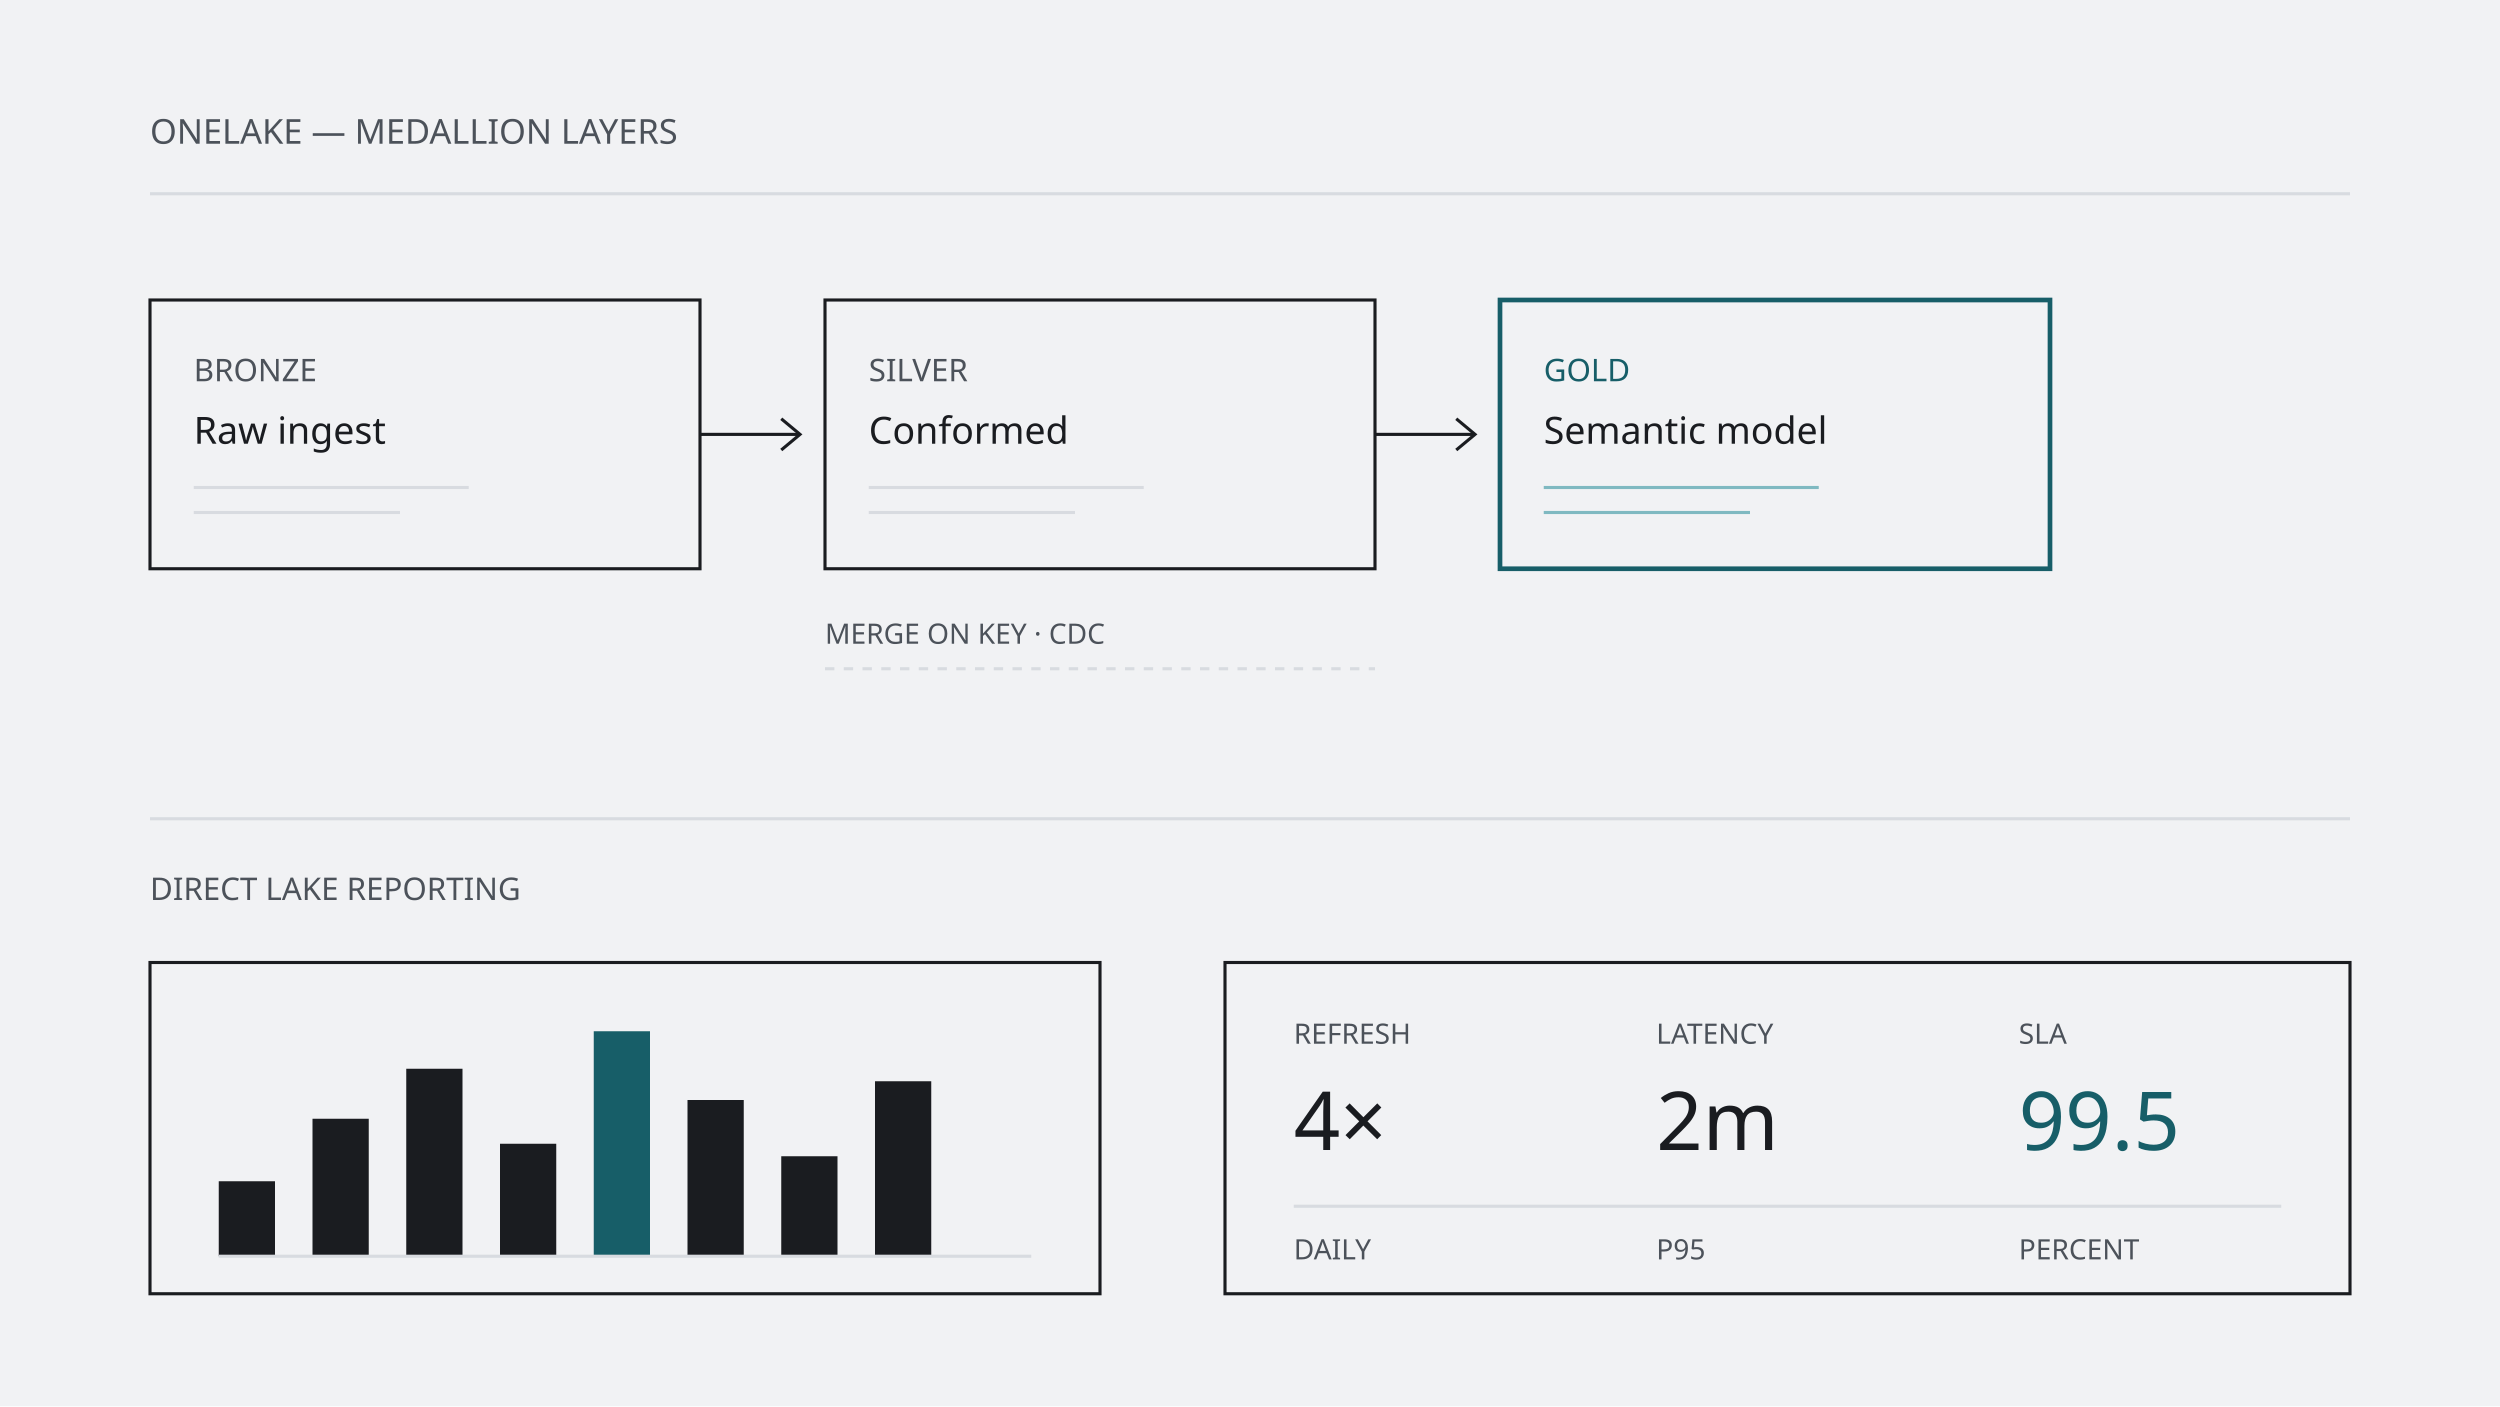
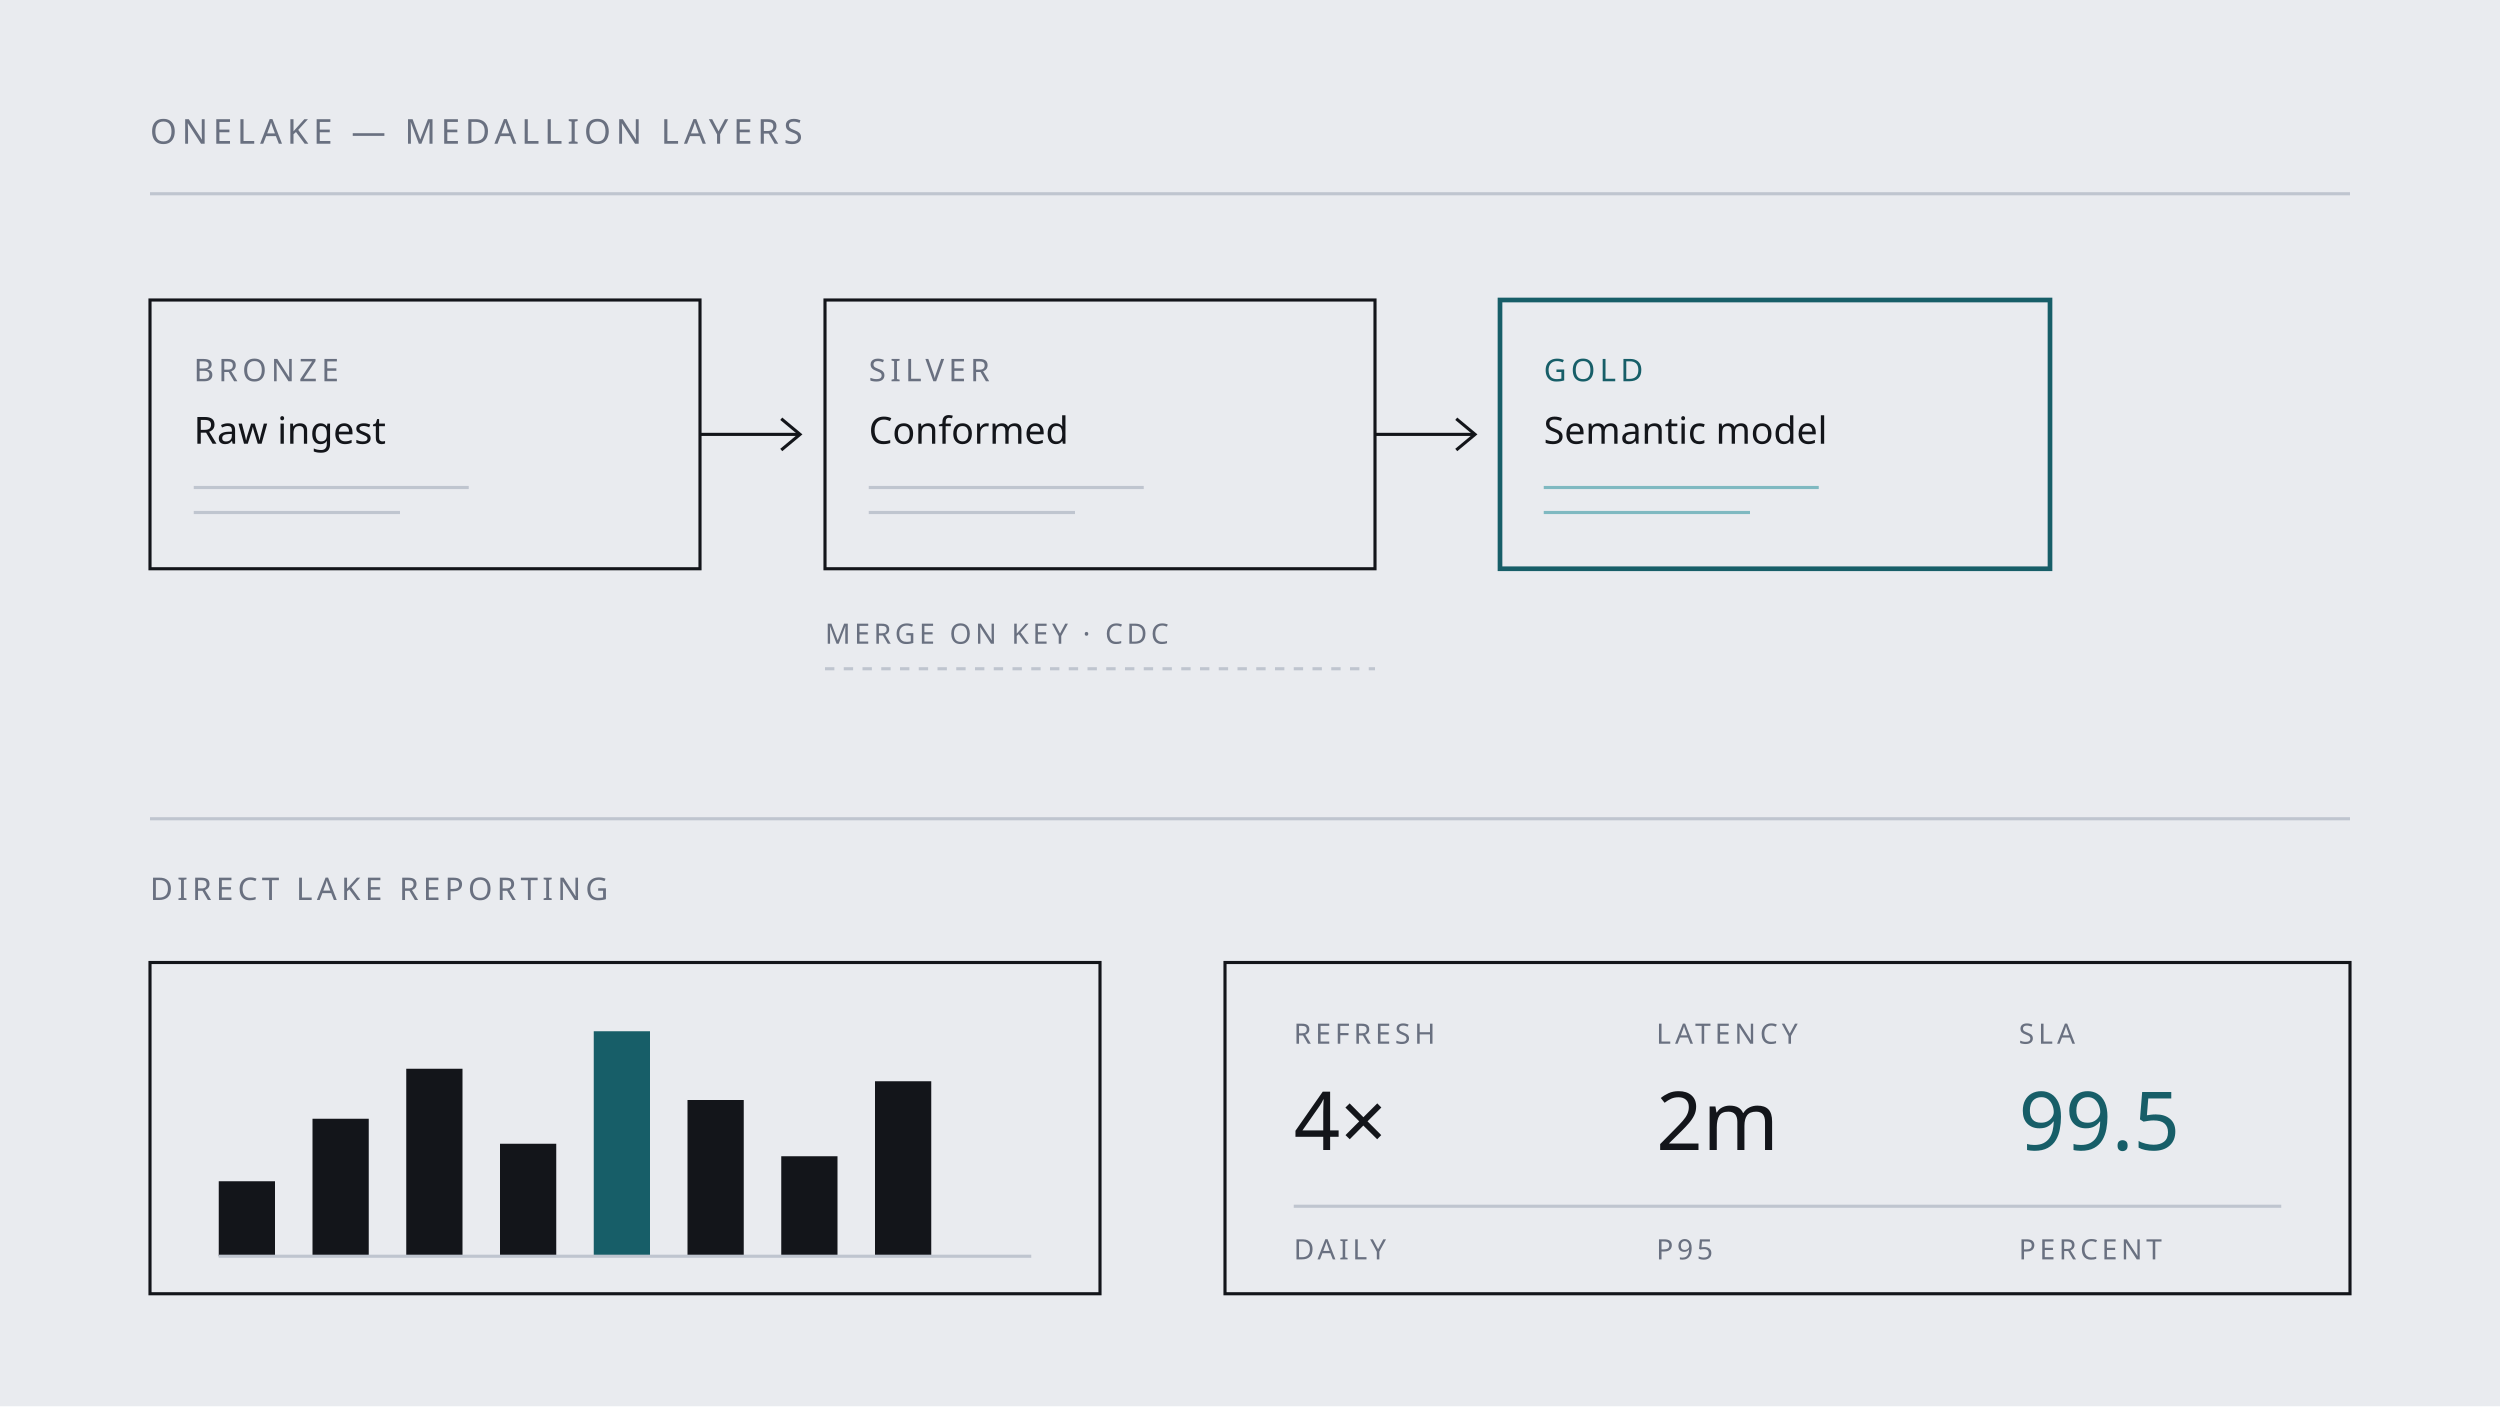
<svg xmlns="http://www.w3.org/2000/svg" viewBox="0 0 800 450" width="800" height="450" role="img" aria-label="Medallion lakehouse architecture: bronze, silver and gold layers feeding reporting">
-   <rect width="800" height="450" fill="#F1F2F4" />
-   <g font-family="'Comic Sans MS', 'Segoe UI', system-ui, sans-serif" font-size="11" fill="#4C525A">
+   <rect width="800" height="450" fill="#E9EBEF" />
+   <g font-family="Manrope, 'Segoe UI', system-ui, sans-serif" font-size="11" letter-spacing="1.6" fill="#697080">
    <text x="48" y="46">ONELAKE — MEDALLION LAYERS</text>
  </g>
-   <line x1="48" y1="62" x2="752" y2="62" stroke="#D8DBE0" stroke-width="1" />
-   <g font-family="'Comic Sans MS', 'Segoe UI', system-ui, sans-serif" font-size="10">
-     <rect x="48" y="96" width="176" height="86" fill="none" stroke="#1A1C20" stroke-width="1" />
-     <text x="62" y="122" fill="#4C525A">BRONZE</text>
-     <text x="62" y="142" fill="#1A1C20" font-size="12">Raw ingest</text>
-     <line x1="62" y1="156" x2="150" y2="156" stroke="#D8DBE0" />
-     <line x1="62" y1="164" x2="128" y2="164" stroke="#D8DBE0" />
-     <rect x="264" y="96" width="176" height="86" fill="none" stroke="#1A1C20" stroke-width="1" />
-     <text x="278" y="122" fill="#4C525A">SILVER</text>
-     <text x="278" y="142" fill="#1A1C20" font-size="12">Conformed</text>
-     <line x1="278" y1="156" x2="366" y2="156" stroke="#D8DBE0" />
-     <line x1="278" y1="164" x2="344" y2="164" stroke="#D8DBE0" />
+   <line x1="48" y1="62" x2="752" y2="62" stroke="#BFC5CF" stroke-width="1" />
+   <g font-family="Manrope, 'Segoe UI', system-ui, sans-serif" font-size="10" letter-spacing="1.4">
+     <rect x="48" y="96" width="176" height="86" fill="none" stroke="#13151A" stroke-width="1" />
+     <text x="62" y="122" fill="#697080">BRONZE</text>
+     <text x="62" y="142" fill="#13151A" font-size="12" letter-spacing="0">Raw ingest</text>
+     <line x1="62" y1="156" x2="150" y2="156" stroke="#BFC5CF" />
+     <line x1="62" y1="164" x2="128" y2="164" stroke="#BFC5CF" />
+     <rect x="264" y="96" width="176" height="86" fill="none" stroke="#13151A" stroke-width="1" />
+     <text x="278" y="122" fill="#697080">SILVER</text>
+     <text x="278" y="142" fill="#13151A" font-size="12" letter-spacing="0">Conformed</text>
+     <line x1="278" y1="156" x2="366" y2="156" stroke="#BFC5CF" />
+     <line x1="278" y1="164" x2="344" y2="164" stroke="#BFC5CF" />
    <rect x="480" y="96" width="176" height="86" fill="none" stroke="#175E68" stroke-width="1.5" />
    <text x="494" y="122" fill="#175E68">GOLD</text>
-     <text x="494" y="142" fill="#1A1C20" font-size="12">Semantic model</text>
+     <text x="494" y="142" fill="#13151A" font-size="12" letter-spacing="0">Semantic model</text>
    <line x1="494" y1="156" x2="582" y2="156" stroke="#7FB9C1" />
    <line x1="494" y1="164" x2="560" y2="164" stroke="#7FB9C1" />
  </g>
-   <g stroke="#1A1C20" stroke-width="1" fill="none">
+   <g stroke="#13151A" stroke-width="1" fill="none">
    <path d="M224 139 H256" />
    <path d="M250 134 l6 5 -6 5" />
    <path d="M440 139 H472" />
    <path d="M466 134 l6 5 -6 5" />
  </g>
-   <g font-family="'Comic Sans MS', 'Segoe UI', system-ui, sans-serif" font-size="9" fill="#4C525A">
+   <g font-family="Manrope, 'Segoe UI', system-ui, sans-serif" font-size="9" letter-spacing="1.2" fill="#697080">
    <text x="264" y="206">MERGE ON KEY · CDC</text>
  </g>
-   <line x1="264" y1="214" x2="440" y2="214" stroke="#D8DBE0" stroke-dasharray="3 3" />
-   <line x1="48" y1="262" x2="752" y2="262" stroke="#D8DBE0" />
-   <g font-family="'Comic Sans MS', 'Segoe UI', system-ui, sans-serif" font-size="10" fill="#4C525A">
+   <line x1="264" y1="214" x2="440" y2="214" stroke="#BFC5CF" stroke-dasharray="3 3" />
+   <line x1="48" y1="262" x2="752" y2="262" stroke="#BFC5CF" />
+   <g font-family="Manrope, 'Segoe UI', system-ui, sans-serif" font-size="10" letter-spacing="1.4" fill="#697080">
    <text x="48" y="288">DIRECT LAKE REPORTING</text>
  </g>
-   <g fill="none" stroke="#1A1C20" stroke-width="1">
+   <g fill="none" stroke="#13151A" stroke-width="1">
    <rect x="48" y="308" width="304" height="106" />
  </g>
-   <g fill="#1A1C20">
+   <g fill="#13151A">
    <rect x="70" y="378" width="18" height="24" />
    <rect x="100" y="358" width="18" height="44" />
    <rect x="130" y="342" width="18" height="60" />
    <rect x="160" y="366" width="18" height="36" />
  </g>
  <rect x="190" y="330" width="18" height="72" fill="#175E68" />
-   <g fill="#1A1C20">
+   <g fill="#13151A">
    <rect x="220" y="352" width="18" height="50" />
    <rect x="250" y="370" width="18" height="32" />
    <rect x="280" y="346" width="18" height="56" />
  </g>
-   <line x1="70" y1="402" x2="330" y2="402" stroke="#D8DBE0" />
-   <g fill="none" stroke="#1A1C20" stroke-width="1">
+   <line x1="70" y1="402" x2="330" y2="402" stroke="#BFC5CF" />
+   <g fill="none" stroke="#13151A" stroke-width="1">
    <rect x="392" y="308" width="360" height="106" />
  </g>
-   <g font-family="'Comic Sans MS', 'Segoe UI', system-ui, sans-serif" font-size="9" fill="#4C525A">
+   <g font-family="Manrope, 'Segoe UI', system-ui, sans-serif" font-size="9" letter-spacing="1.3" fill="#697080">
    <text x="414" y="334">REFRESH</text>
    <text x="530" y="334">LATENCY</text>
    <text x="646" y="334">SLA</text>
  </g>
-   <g font-family="'Comic Sans MS', 'Segoe UI', system-ui, sans-serif" font-size="26" fill="#1A1C20">
+   <g font-family="Manrope, 'Segoe UI', system-ui, sans-serif" font-size="26" fill="#13151A">
    <text x="414" y="368">4×</text>
    <text x="530" y="368">2m</text>
    <text x="646" y="368" fill="#175E68">99.5</text>
  </g>
-   <line x1="414" y1="386" x2="730" y2="386" stroke="#D8DBE0" />
-   <g font-family="'Comic Sans MS', 'Segoe UI', system-ui, sans-serif" font-size="9" fill="#4C525A">
+   <line x1="414" y1="386" x2="730" y2="386" stroke="#BFC5CF" />
+   <g font-family="Manrope, 'Segoe UI', system-ui, sans-serif" font-size="9" letter-spacing="1.2" fill="#697080">
    <text x="414" y="403">DAILY</text>
    <text x="530" y="403">P95</text>
    <text x="646" y="403">PERCENT</text>
  </g>
</svg>
